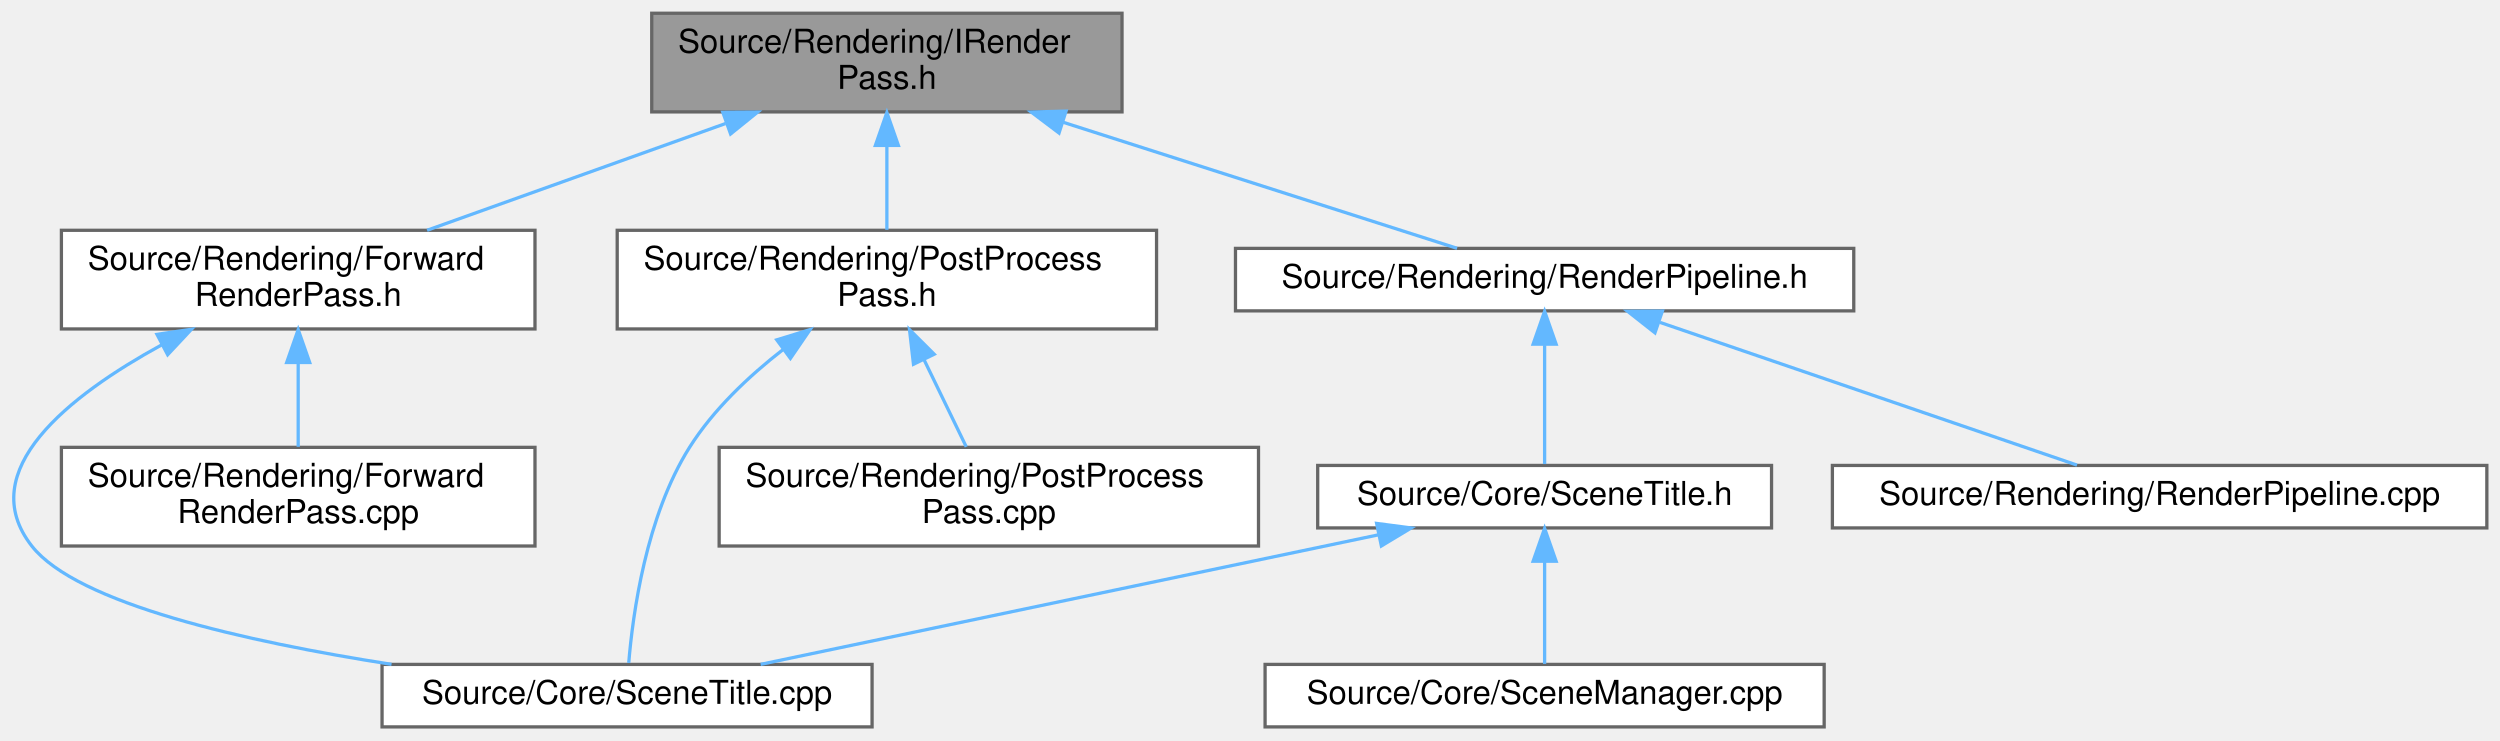
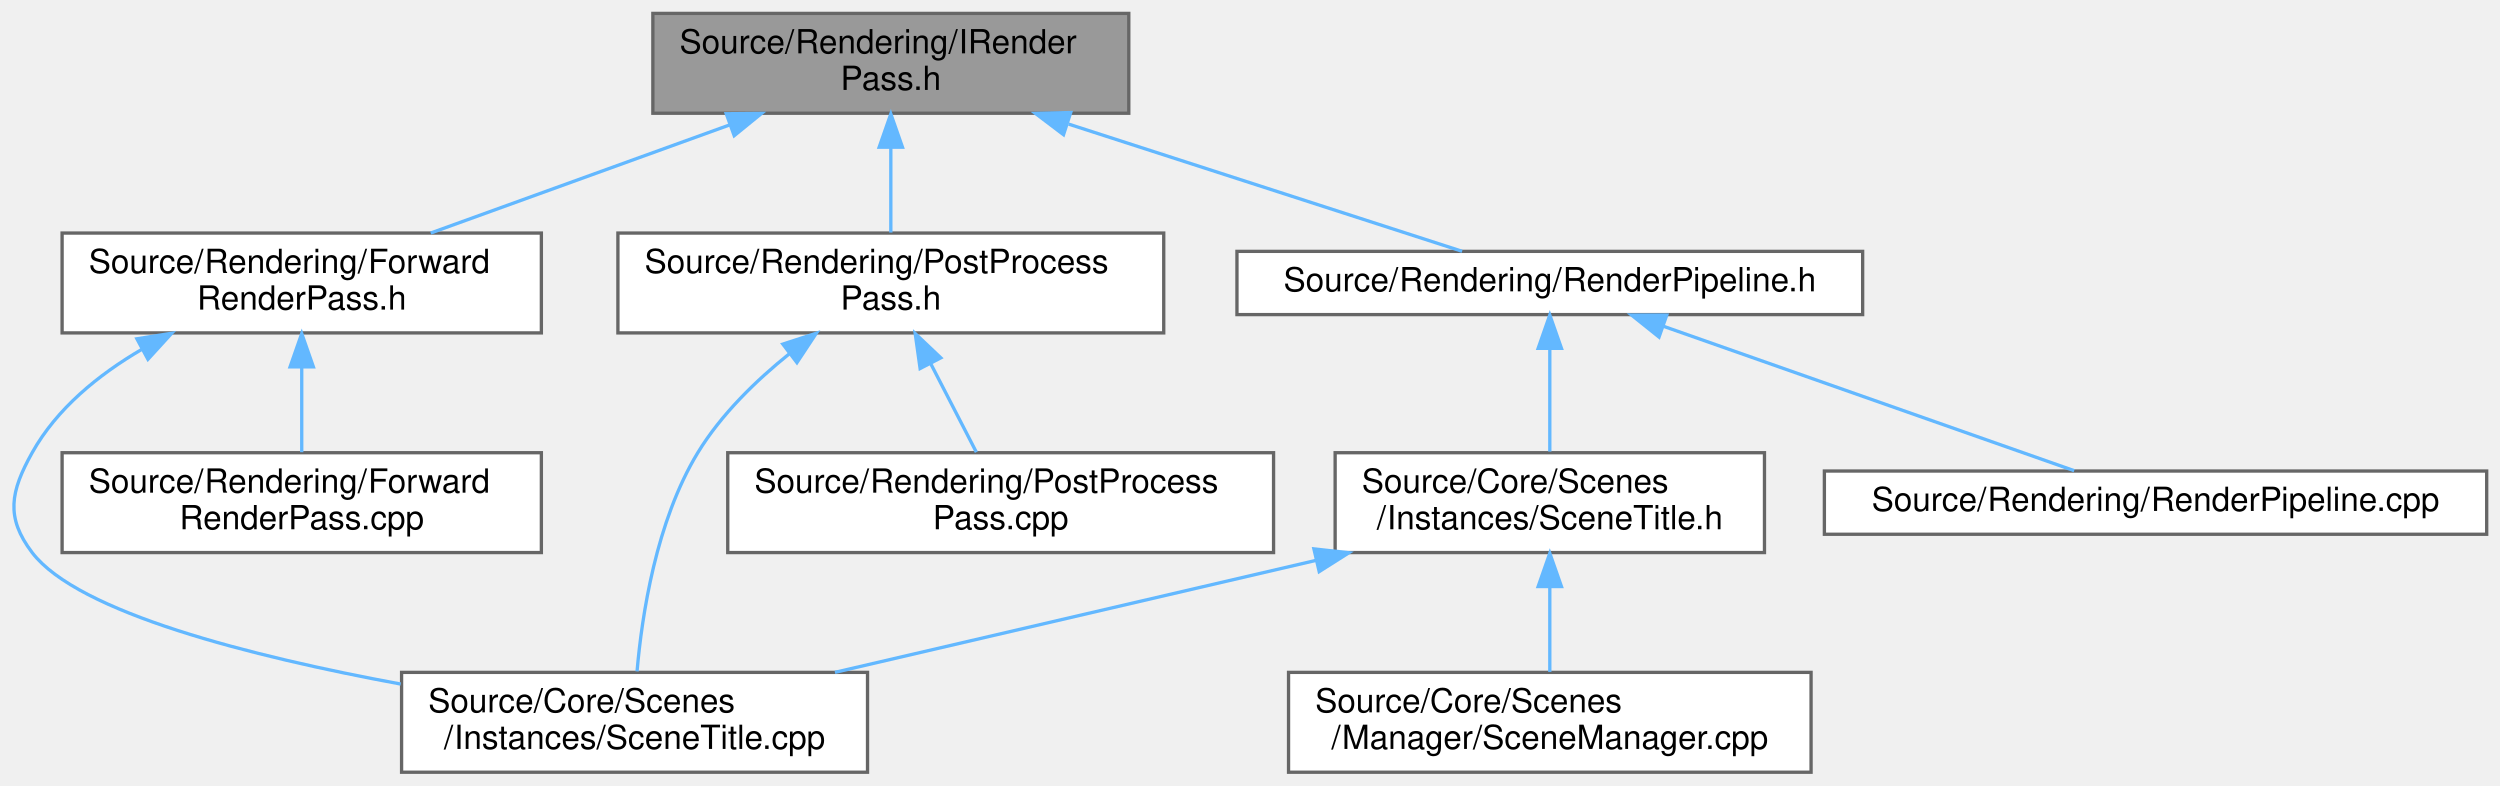
- <svg xmlns="http://www.w3.org/2000/svg" xmlns:xlink="http://www.w3.org/1999/xlink" width="760pt" height="225pt" viewBox="0.00 0.00 760.17 225.00">
-   <g id="graph0" class="graph" transform="scale(1 1) rotate(0) translate(4 221)">
+ <svg xmlns="http://www.w3.org/2000/svg" xmlns:xlink="http://www.w3.org/1999/xlink" width="751pt" height="236pt" viewBox="0.00 0.00 751.16 236.00">
+   <g id="graph0" class="graph" transform="scale(1 1) rotate(0) translate(4 232)">
    <g id="Node000001" class="node">
      <g id="a_Node000001">
        <a xlink:title=" ">
-           <polygon fill="#999999" stroke="#666666" points="337.17,-217 194.17,-217 194.17,-187 337.17,-187 337.17,-217" />
-           <text text-anchor="start" x="202.17" y="-205" font-family="Helvetica,sans-Serif" font-size="10.00">Source/Rendering/IRender</text>
-           <text text-anchor="middle" x="265.67" y="-194" font-family="Helvetica,sans-Serif" font-size="10.00">Pass.h</text>
+           <polygon fill="#999999" stroke="#666666" points="335.16,-228 192.16,-228 192.16,-198 335.16,-198 335.16,-228" />
+           <text text-anchor="start" x="200.16" y="-216" font-family="Helvetica,sans-Serif" font-size="10.00">Source/Rendering/IRender</text>
+           <text text-anchor="middle" x="263.66" y="-205" font-family="Helvetica,sans-Serif" font-size="10.00">Pass.h</text>
        </a>
      </g>
    </g>
    <g id="Node000002" class="node">
      <g id="a_Node000002">
        <a xlink:href="ForwardRenderPass_8h.html" target="_top" xlink:title=" ">
-           <polygon fill="white" stroke="#666666" points="158.67,-151 14.67,-151 14.67,-121 158.67,-121 158.67,-151" />
-           <text text-anchor="start" x="22.67" y="-139" font-family="Helvetica,sans-Serif" font-size="10.00">Source/Rendering/Forward</text>
-           <text text-anchor="middle" x="86.67" y="-128" font-family="Helvetica,sans-Serif" font-size="10.00">RenderPass.h</text>
+           <polygon fill="white" stroke="#666666" points="158.66,-162 14.66,-162 14.66,-132 158.66,-132 158.66,-162" />
+           <text text-anchor="start" x="22.66" y="-150" font-family="Helvetica,sans-Serif" font-size="10.00">Source/Rendering/Forward</text>
+           <text text-anchor="middle" x="86.66" y="-139" font-family="Helvetica,sans-Serif" font-size="10.00">RenderPass.h</text>
        </a>
      </g>
    </g>
    <g id="edge1_Node000001_Node000002" class="edge">
      <g id="a_edge1_Node000001_Node000002">
        <a xlink:title=" ">
-           <path fill="none" stroke="#63b8ff" d="M216.6,-183.46C188.05,-173.25 152.54,-160.55 125.86,-151.01" />
-           <polygon fill="#63b8ff" stroke="#63b8ff" points="215.79,-186.88 226.39,-186.95 218.15,-180.29 215.79,-186.88" />
+           <path fill="none" stroke="#63b8ff" d="M215.14,-194.46C186.91,-184.25 151.79,-171.55 125.41,-162.01" />
+           <polygon fill="#63b8ff" stroke="#63b8ff" points="214.22,-197.85 224.82,-197.95 216.6,-191.26 214.22,-197.85" />
        </a>
      </g>
    </g>
    <g id="Node000005" class="node">
      <g id="a_Node000005">
        <a xlink:href="PostProcessPass_8h.html" target="_top" xlink:title=" ">
-           <polygon fill="white" stroke="#666666" points="347.67,-151 183.67,-151 183.67,-121 347.67,-121 347.67,-151" />
-           <text text-anchor="start" x="191.67" y="-139" font-family="Helvetica,sans-Serif" font-size="10.00">Source/Rendering/PostProcess</text>
-           <text text-anchor="middle" x="265.67" y="-128" font-family="Helvetica,sans-Serif" font-size="10.00">Pass.h</text>
+           <polygon fill="white" stroke="#666666" points="345.66,-162 181.66,-162 181.66,-132 345.66,-132 345.66,-162" />
+           <text text-anchor="start" x="189.66" y="-150" font-family="Helvetica,sans-Serif" font-size="10.00">Source/Rendering/PostProcess</text>
+           <text text-anchor="middle" x="263.66" y="-139" font-family="Helvetica,sans-Serif" font-size="10.00">Pass.h</text>
        </a>
      </g>
    </g>
    <g id="edge4_Node000001_Node000005" class="edge">
      <g id="a_edge4_Node000001_Node000005">
        <a xlink:title=" ">
-           <path fill="none" stroke="#63b8ff" d="M265.67,-176.54C265.67,-167.96 265.67,-158.61 265.67,-151.16" />
-           <polygon fill="#63b8ff" stroke="#63b8ff" points="262.17,-176.8 265.67,-186.8 269.17,-176.8 262.17,-176.8" />
+           <path fill="none" stroke="#63b8ff" d="M263.66,-187.54C263.66,-178.96 263.66,-169.61 263.66,-162.16" />
+           <polygon fill="#63b8ff" stroke="#63b8ff" points="260.16,-187.8 263.66,-197.8 267.16,-187.8 260.16,-187.8" />
        </a>
      </g>
    </g>
    <g id="Node000007" class="node">
      <g id="a_Node000007">
        <a xlink:href="RenderPipeline_8h.html" target="_top" xlink:title=" ">
-           <polygon fill="white" stroke="#666666" points="559.67,-145.5 371.67,-145.5 371.67,-126.5 559.67,-126.5 559.67,-145.5" />
-           <text text-anchor="middle" x="465.67" y="-133.5" font-family="Helvetica,sans-Serif" font-size="10.00">Source/Rendering/RenderPipeline.h</text>
+           <polygon fill="white" stroke="#666666" points="555.66,-156.5 367.66,-156.5 367.66,-137.5 555.66,-137.5 555.66,-156.5" />
+           <text text-anchor="middle" x="461.66" y="-144.5" font-family="Helvetica,sans-Serif" font-size="10.00">Source/Rendering/RenderPipeline.h</text>
        </a>
      </g>
    </g>
    <g id="edge7_Node000001_Node000007" class="edge">
      <g id="a_edge7_Node000001_Node000007">
        <a xlink:title=" ">
-           <path fill="none" stroke="#63b8ff" d="M319.13,-183.89C357.86,-171.5 408.57,-155.27 439.05,-145.52" />
-           <polygon fill="#63b8ff" stroke="#63b8ff" points="318.02,-180.57 309.56,-186.95 320.15,-187.24 318.02,-180.57" />
+           <path fill="none" stroke="#63b8ff" d="M317.07,-194.74C355.35,-182.36 405.26,-166.23 435.31,-156.52" />
+           <polygon fill="#63b8ff" stroke="#63b8ff" points="315.55,-191.55 307.11,-197.95 317.71,-198.21 315.55,-191.55" />
        </a>
      </g>
    </g>
    <g id="Node000003" class="node">
      <g id="a_Node000003">
        <a xlink:href="SceneTitle_8cpp.html" target="_top" xlink:title=" ">
-           <polygon fill="white" stroke="#666666" points="261.17,-19 112.17,-19 112.17,0 261.17,0 261.17,-19" />
-           <text text-anchor="middle" x="186.67" y="-7" font-family="Helvetica,sans-Serif" font-size="10.00">Source/Core/SceneTitle.cpp</text>
+           <polygon fill="white" stroke="#666666" points="256.66,-30 116.66,-30 116.66,0 256.66,0 256.66,-30" />
+           <text text-anchor="start" x="124.66" y="-18" font-family="Helvetica,sans-Serif" font-size="10.00">Source/Core/Scenes</text>
+           <text text-anchor="middle" x="186.66" y="-7" font-family="Helvetica,sans-Serif" font-size="10.00">/Instances/SceneTitle.cpp</text>
        </a>
      </g>
    </g>
    <g id="edge2_Node000002_Node000003" class="edge">
      <g id="a_edge2_Node000002_Node000003">
        <a xlink:title=" ">
-           <path fill="none" stroke="#63b8ff" d="M45.16,-116.16C16.96,-100.73 -12.21,-77.81 5.67,-55 19.39,-37.49 70.59,-25.95 115.05,-19.02" />
-           <polygon fill="#63b8ff" stroke="#63b8ff" points="43.73,-119.36 54.22,-120.9 46.98,-113.16 43.73,-119.36" />
+           <path fill="none" stroke="#63b8ff" d="M38.57,-127.03C25.56,-119.43 13.05,-109.25 5.66,-96 -0.83,-84.36 -2.41,-76.61 5.66,-66 19.39,-47.97 71.57,-34.78 116.4,-26.49" />
+           <polygon fill="#63b8ff" stroke="#63b8ff" points="37.13,-130.23 47.59,-131.89 40.45,-124.07 37.13,-130.23" />
        </a>
      </g>
    </g>
    <g id="Node000004" class="node">
      <g id="a_Node000004">
        <a xlink:href="ForwardRenderPass_8cpp.html" target="_top" xlink:title=" ">
-           <polygon fill="white" stroke="#666666" points="158.67,-85 14.67,-85 14.67,-55 158.67,-55 158.67,-85" />
-           <text text-anchor="start" x="22.67" y="-73" font-family="Helvetica,sans-Serif" font-size="10.00">Source/Rendering/Forward</text>
-           <text text-anchor="middle" x="86.67" y="-62" font-family="Helvetica,sans-Serif" font-size="10.00">RenderPass.cpp</text>
+           <polygon fill="white" stroke="#666666" points="158.66,-96 14.66,-96 14.66,-66 158.66,-66 158.66,-96" />
+           <text text-anchor="start" x="22.66" y="-84" font-family="Helvetica,sans-Serif" font-size="10.00">Source/Rendering/Forward</text>
+           <text text-anchor="middle" x="86.66" y="-73" font-family="Helvetica,sans-Serif" font-size="10.00">RenderPass.cpp</text>
        </a>
      </g>
    </g>
    <g id="edge3_Node000002_Node000004" class="edge">
      <g id="a_edge3_Node000002_Node000004">
        <a xlink:title=" ">
-           <path fill="none" stroke="#63b8ff" d="M86.67,-110.54C86.67,-101.96 86.67,-92.61 86.67,-85.16" />
-           <polygon fill="#63b8ff" stroke="#63b8ff" points="83.17,-110.8 86.67,-120.8 90.17,-110.8 83.17,-110.8" />
+           <path fill="none" stroke="#63b8ff" d="M86.66,-121.54C86.66,-112.96 86.66,-103.61 86.66,-96.16" />
+           <polygon fill="#63b8ff" stroke="#63b8ff" points="83.16,-121.8 86.66,-131.8 90.16,-121.8 83.16,-121.8" />
        </a>
      </g>
    </g>
    <g id="edge5_Node000005_Node000003" class="edge">
      <g id="a_edge5_Node000005_Node000003">
        <a xlink:title=" ">
-           <path fill="none" stroke="#63b8ff" d="M234.11,-114.75C223.69,-106.65 212.92,-96.49 205.67,-85 192.42,-64 188.39,-34.19 187.18,-19.45" />
-           <polygon fill="#63b8ff" stroke="#63b8ff" points="232.19,-117.69 242.32,-120.8 236.34,-112.05 232.19,-117.69" />
+           <path fill="none" stroke="#63b8ff" d="M233.29,-125.83C223.14,-117.68 212.64,-107.47 205.66,-96 193.13,-75.39 188.86,-47.12 187.41,-30.3" />
+           <polygon fill="#63b8ff" stroke="#63b8ff" points="231.21,-128.64 241.29,-131.91 235.45,-123.07 231.21,-128.64" />
        </a>
      </g>
    </g>
    <g id="Node000006" class="node">
      <g id="a_Node000006">
        <a xlink:href="PostProcessPass_8cpp.html" target="_top" xlink:title=" ">
-           <polygon fill="white" stroke="#666666" points="378.67,-85 214.67,-85 214.67,-55 378.67,-55 378.67,-85" />
-           <text text-anchor="start" x="222.67" y="-73" font-family="Helvetica,sans-Serif" font-size="10.00">Source/Rendering/PostProcess</text>
-           <text text-anchor="middle" x="296.67" y="-62" font-family="Helvetica,sans-Serif" font-size="10.00">Pass.cpp</text>
+           <polygon fill="white" stroke="#666666" points="378.66,-96 214.66,-96 214.66,-66 378.66,-66 378.66,-96" />
+           <text text-anchor="start" x="222.66" y="-84" font-family="Helvetica,sans-Serif" font-size="10.00">Source/Rendering/PostProcess</text>
+           <text text-anchor="middle" x="296.66" y="-73" font-family="Helvetica,sans-Serif" font-size="10.00">Pass.cpp</text>
        </a>
      </g>
    </g>
    <g id="edge6_Node000005_Node000006" class="edge">
      <g id="a_edge6_Node000005_Node000006">
        <a xlink:title=" ">
-           <path fill="none" stroke="#63b8ff" d="M276.96,-111.68C281.27,-102.79 286.04,-92.95 289.81,-85.16" />
-           <polygon fill="#63b8ff" stroke="#63b8ff" points="273.76,-110.27 272.55,-120.8 280.06,-113.32 273.76,-110.27" />
+           <path fill="none" stroke="#63b8ff" d="M275.69,-122.68C280.27,-113.79 285.35,-103.95 289.36,-96.16" />
+           <polygon fill="#63b8ff" stroke="#63b8ff" points="272.46,-121.3 270.99,-131.8 278.68,-124.51 272.46,-121.3" />
        </a>
      </g>
    </g>
    <g id="Node000008" class="node">
      <g id="a_Node000008">
        <a xlink:href="SceneTitle_8h.html" target="_top" xlink:title=" ">
-           <polygon fill="white" stroke="#666666" points="534.67,-79.5 396.67,-79.5 396.67,-60.5 534.67,-60.5 534.67,-79.5" />
-           <text text-anchor="middle" x="465.67" y="-67.5" font-family="Helvetica,sans-Serif" font-size="10.00">Source/Core/SceneTitle.h</text>
+           <polygon fill="white" stroke="#666666" points="526.16,-96 397.16,-96 397.16,-66 526.16,-66 526.16,-96" />
+           <text text-anchor="start" x="405.16" y="-84" font-family="Helvetica,sans-Serif" font-size="10.00">Source/Core/Scenes</text>
+           <text text-anchor="middle" x="461.66" y="-73" font-family="Helvetica,sans-Serif" font-size="10.00">/Instances/SceneTitle.h</text>
        </a>
      </g>
    </g>
    <g id="edge8_Node000007_Node000008" class="edge">
      <g id="a_edge8_Node000007_Node000008">
        <a xlink:title=" ">
-           <path fill="none" stroke="#63b8ff" d="M465.67,-116.08C465.67,-104.13 465.67,-89.22 465.67,-79.91" />
-           <polygon fill="#63b8ff" stroke="#63b8ff" points="462.17,-116.37 465.67,-126.37 469.17,-116.37 462.17,-116.37" />
+           <path fill="none" stroke="#63b8ff" d="M461.66,-127.35C461.66,-117.47 461.66,-105.51 461.66,-96.36" />
+           <polygon fill="#63b8ff" stroke="#63b8ff" points="458.16,-127.37 461.66,-137.37 465.16,-127.37 458.16,-127.37" />
        </a>
      </g>
    </g>
    <g id="Node000010" class="node">
      <g id="a_Node000010">
        <a xlink:href="RenderPipeline_8cpp.html" target="_top" xlink:title=" ">
-           <polygon fill="white" stroke="#666666" points="752.17,-79.5 553.17,-79.5 553.17,-60.5 752.17,-60.5 752.17,-79.5" />
-           <text text-anchor="middle" x="652.67" y="-67.5" font-family="Helvetica,sans-Serif" font-size="10.00">Source/Rendering/RenderPipeline.cpp</text>
+           <polygon fill="white" stroke="#666666" points="743.16,-90.5 544.16,-90.5 544.16,-71.5 743.16,-71.5 743.16,-90.5" />
+           <text text-anchor="middle" x="643.66" y="-78.5" font-family="Helvetica,sans-Serif" font-size="10.00">Source/Rendering/RenderPipeline.cpp</text>
        </a>
      </g>
    </g>
    <g id="edge11_Node000007_Node000010" class="edge">
      <g id="a_edge11_Node000007_Node000010">
        <a xlink:title=" ">
-           <path fill="none" stroke="#63b8ff" d="M500.73,-123C537.66,-110.36 594.89,-90.78 627.55,-79.6" />
-           <polygon fill="#63b8ff" stroke="#63b8ff" points="499.22,-119.82 490.89,-126.37 501.48,-126.44 499.22,-119.82" />
+           <path fill="none" stroke="#63b8ff" d="M495.78,-134C531.73,-121.36 587.43,-101.78 619.22,-90.6" />
+           <polygon fill="#63b8ff" stroke="#63b8ff" points="494.48,-130.75 486.21,-137.37 496.8,-137.35 494.48,-130.75" />
        </a>
      </g>
    </g>
-     <g id="edge10_Node000008_Node000003" class="edge">
-       <g id="a_edge10_Node000008_Node000003">
+     <g id="edge9_Node000008_Node000003" class="edge">
+       <g id="a_edge9_Node000008_Node000003">
        <a xlink:title=" ">
-           <path fill="none" stroke="#63b8ff" d="M415.08,-58.39C361.21,-47.1 277,-29.44 227.29,-19.02" />
-           <polygon fill="#63b8ff" stroke="#63b8ff" points="414.59,-61.87 425.1,-60.49 416.03,-55.02 414.59,-61.87" />
+           <path fill="none" stroke="#63b8ff" d="M391.4,-63.65C346.72,-53.25 289.47,-39.93 246.87,-30.01" />
+           <polygon fill="#63b8ff" stroke="#63b8ff" points="390.78,-67.1 401.31,-65.95 392.37,-60.28 390.78,-67.1" />
        </a>
      </g>
    </g>
    <g id="Node000009" class="node">
      <g id="a_Node000009">
        <a xlink:href="SceneManager_8cpp.html" target="_top" xlink:title=" ">
-           <polygon fill="white" stroke="#666666" points="550.67,-19 380.67,-19 380.67,0 550.67,0 550.67,-19" />
-           <text text-anchor="middle" x="465.67" y="-7" font-family="Helvetica,sans-Serif" font-size="10.00">Source/Core/SceneManager.cpp</text>
+           <polygon fill="white" stroke="#666666" points="540.16,-30 383.16,-30 383.16,0 540.16,0 540.16,-30" />
+           <text text-anchor="start" x="391.16" y="-18" font-family="Helvetica,sans-Serif" font-size="10.00">Source/Core/Scenes</text>
+           <text text-anchor="middle" x="461.66" y="-7" font-family="Helvetica,sans-Serif" font-size="10.00">/Manager/SceneManager.cpp</text>
        </a>
      </g>
    </g>
-     <g id="edge9_Node000008_Node000009" class="edge">
-       <g id="a_edge9_Node000008_Node000009">
+     <g id="edge10_Node000008_Node000009" class="edge">
+       <g id="a_edge10_Node000008_Node000009">
        <a xlink:title=" ">
-           <path fill="none" stroke="#63b8ff" d="M465.67,-50.16C465.67,-39.74 465.67,-27.3 465.67,-19.17" />
-           <polygon fill="#63b8ff" stroke="#63b8ff" points="462.17,-50.37 465.67,-60.37 469.17,-50.37 462.17,-50.37" />
+           <path fill="none" stroke="#63b8ff" d="M461.66,-55.54C461.66,-46.96 461.66,-37.61 461.66,-30.16" />
+           <polygon fill="#63b8ff" stroke="#63b8ff" points="458.16,-55.8 461.66,-65.8 465.16,-55.8 458.16,-55.8" />
        </a>
      </g>
    </g>
  </g>
</svg>
